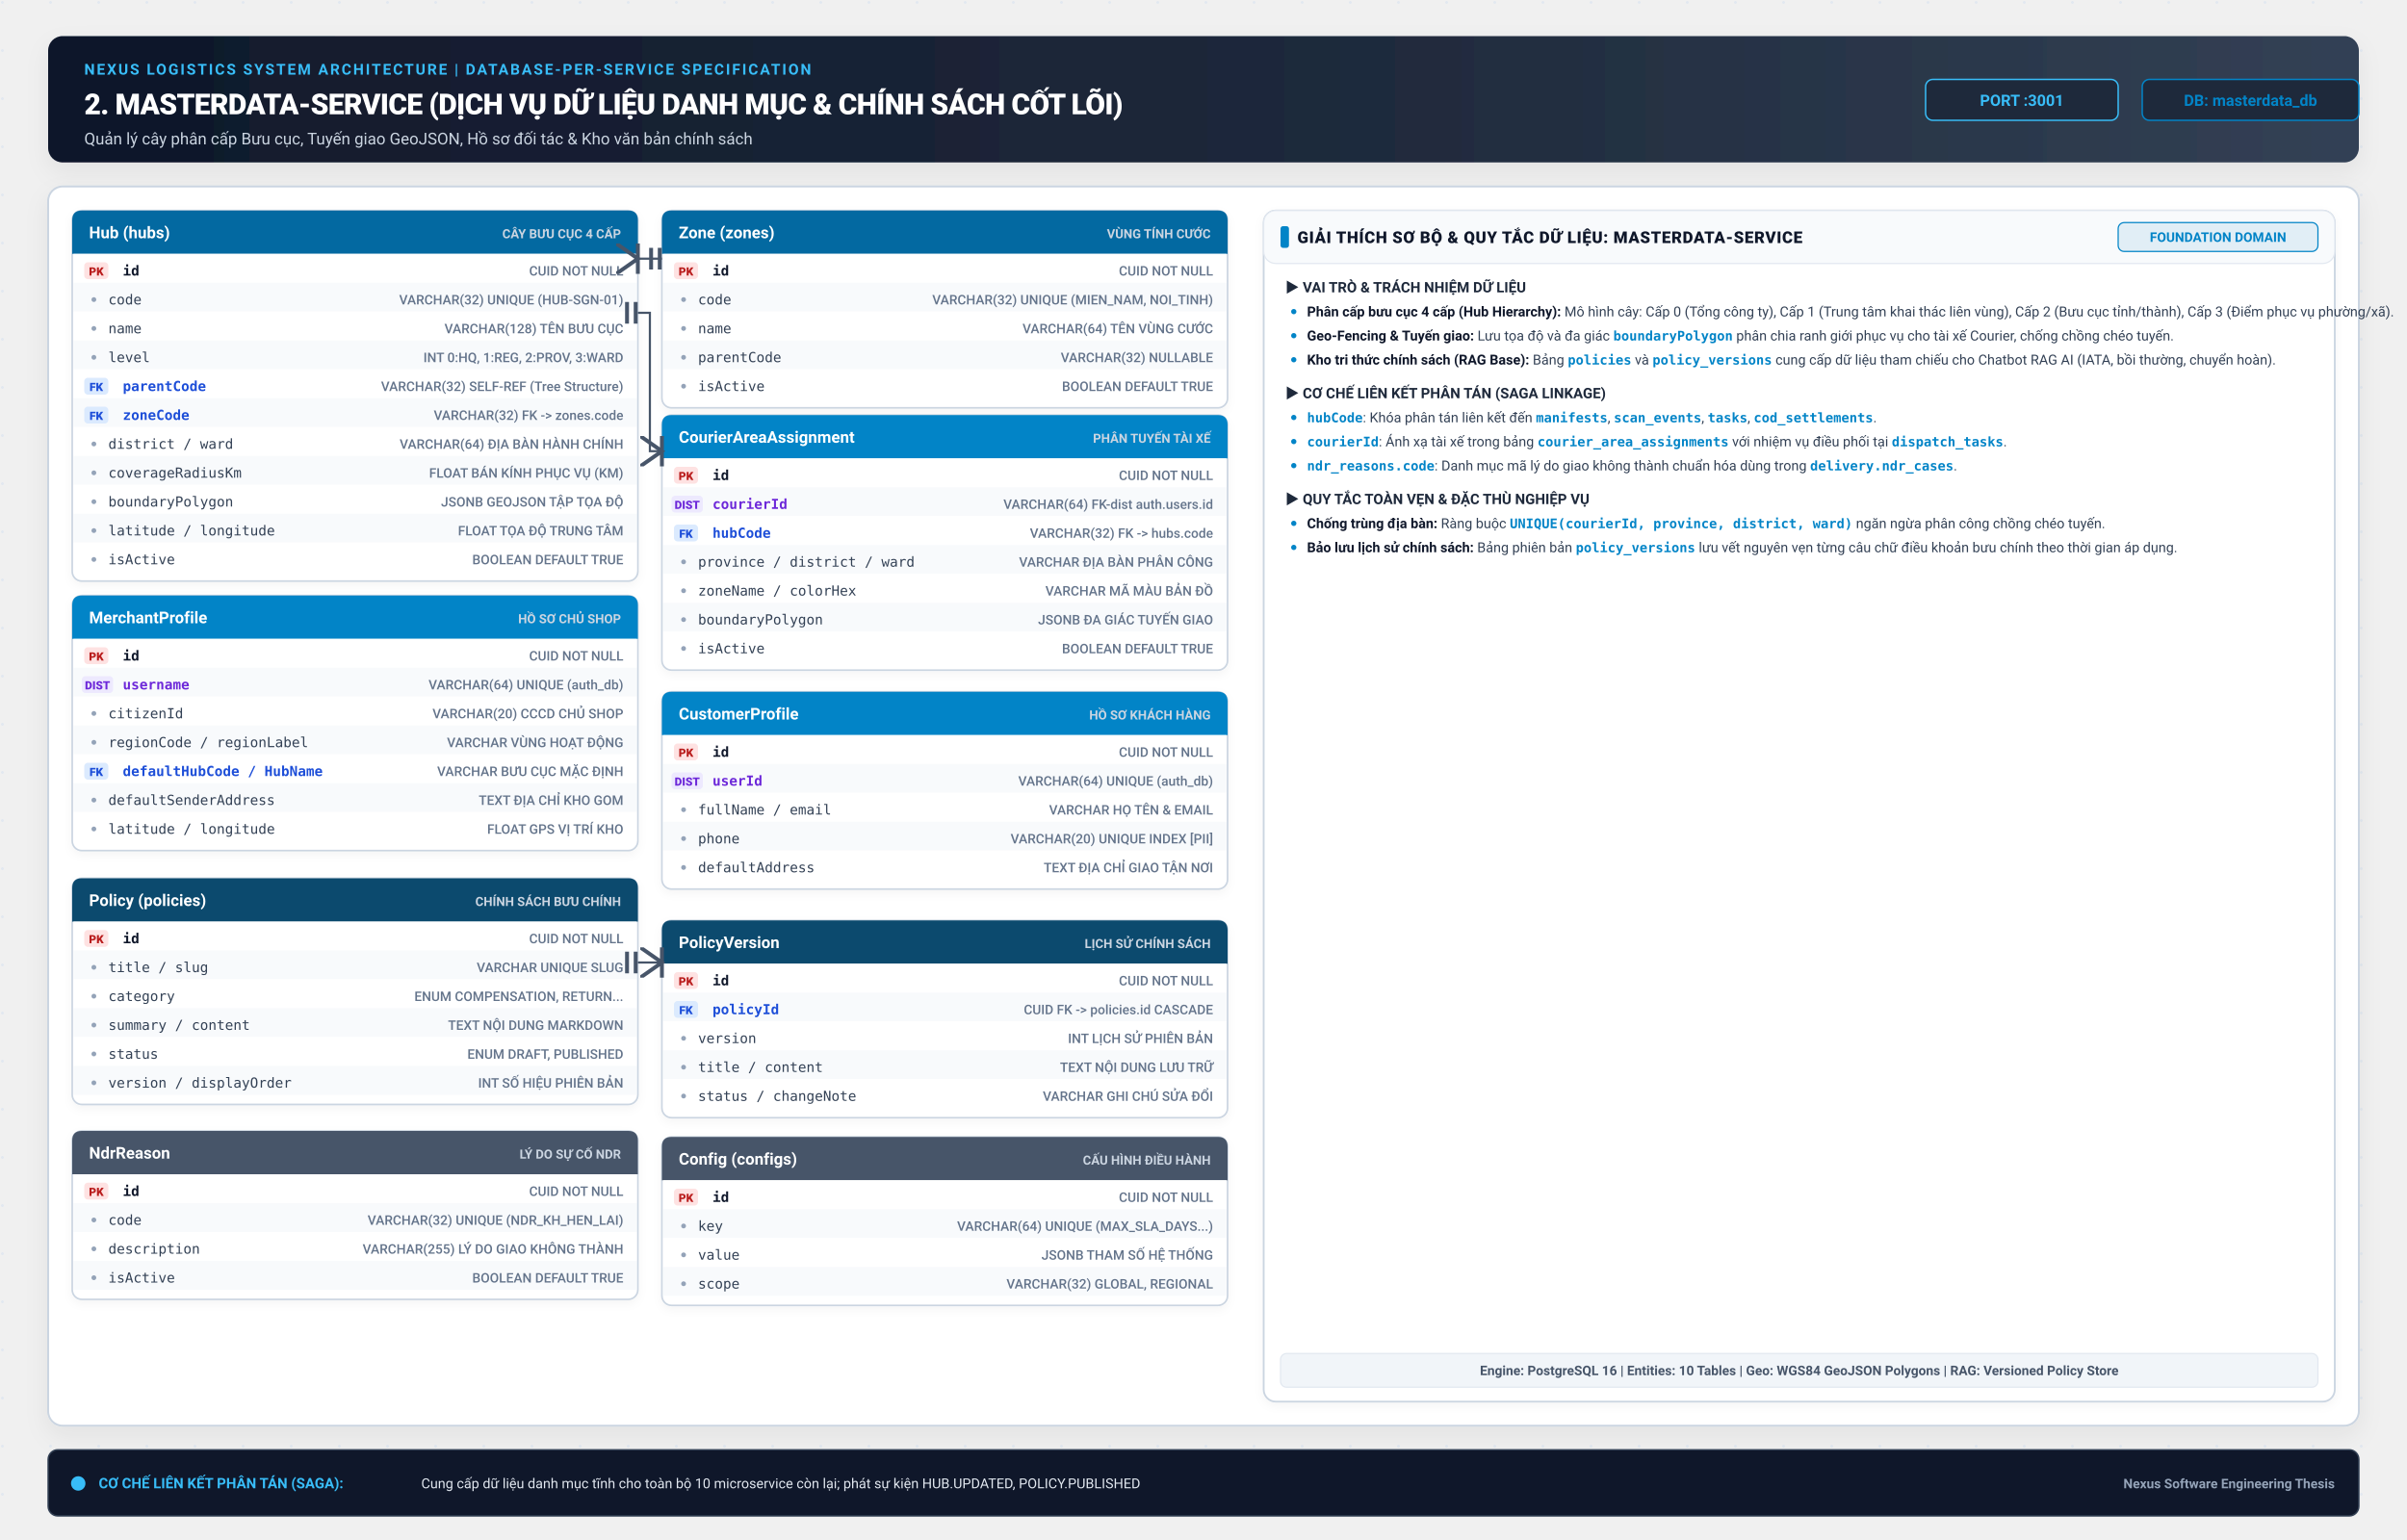
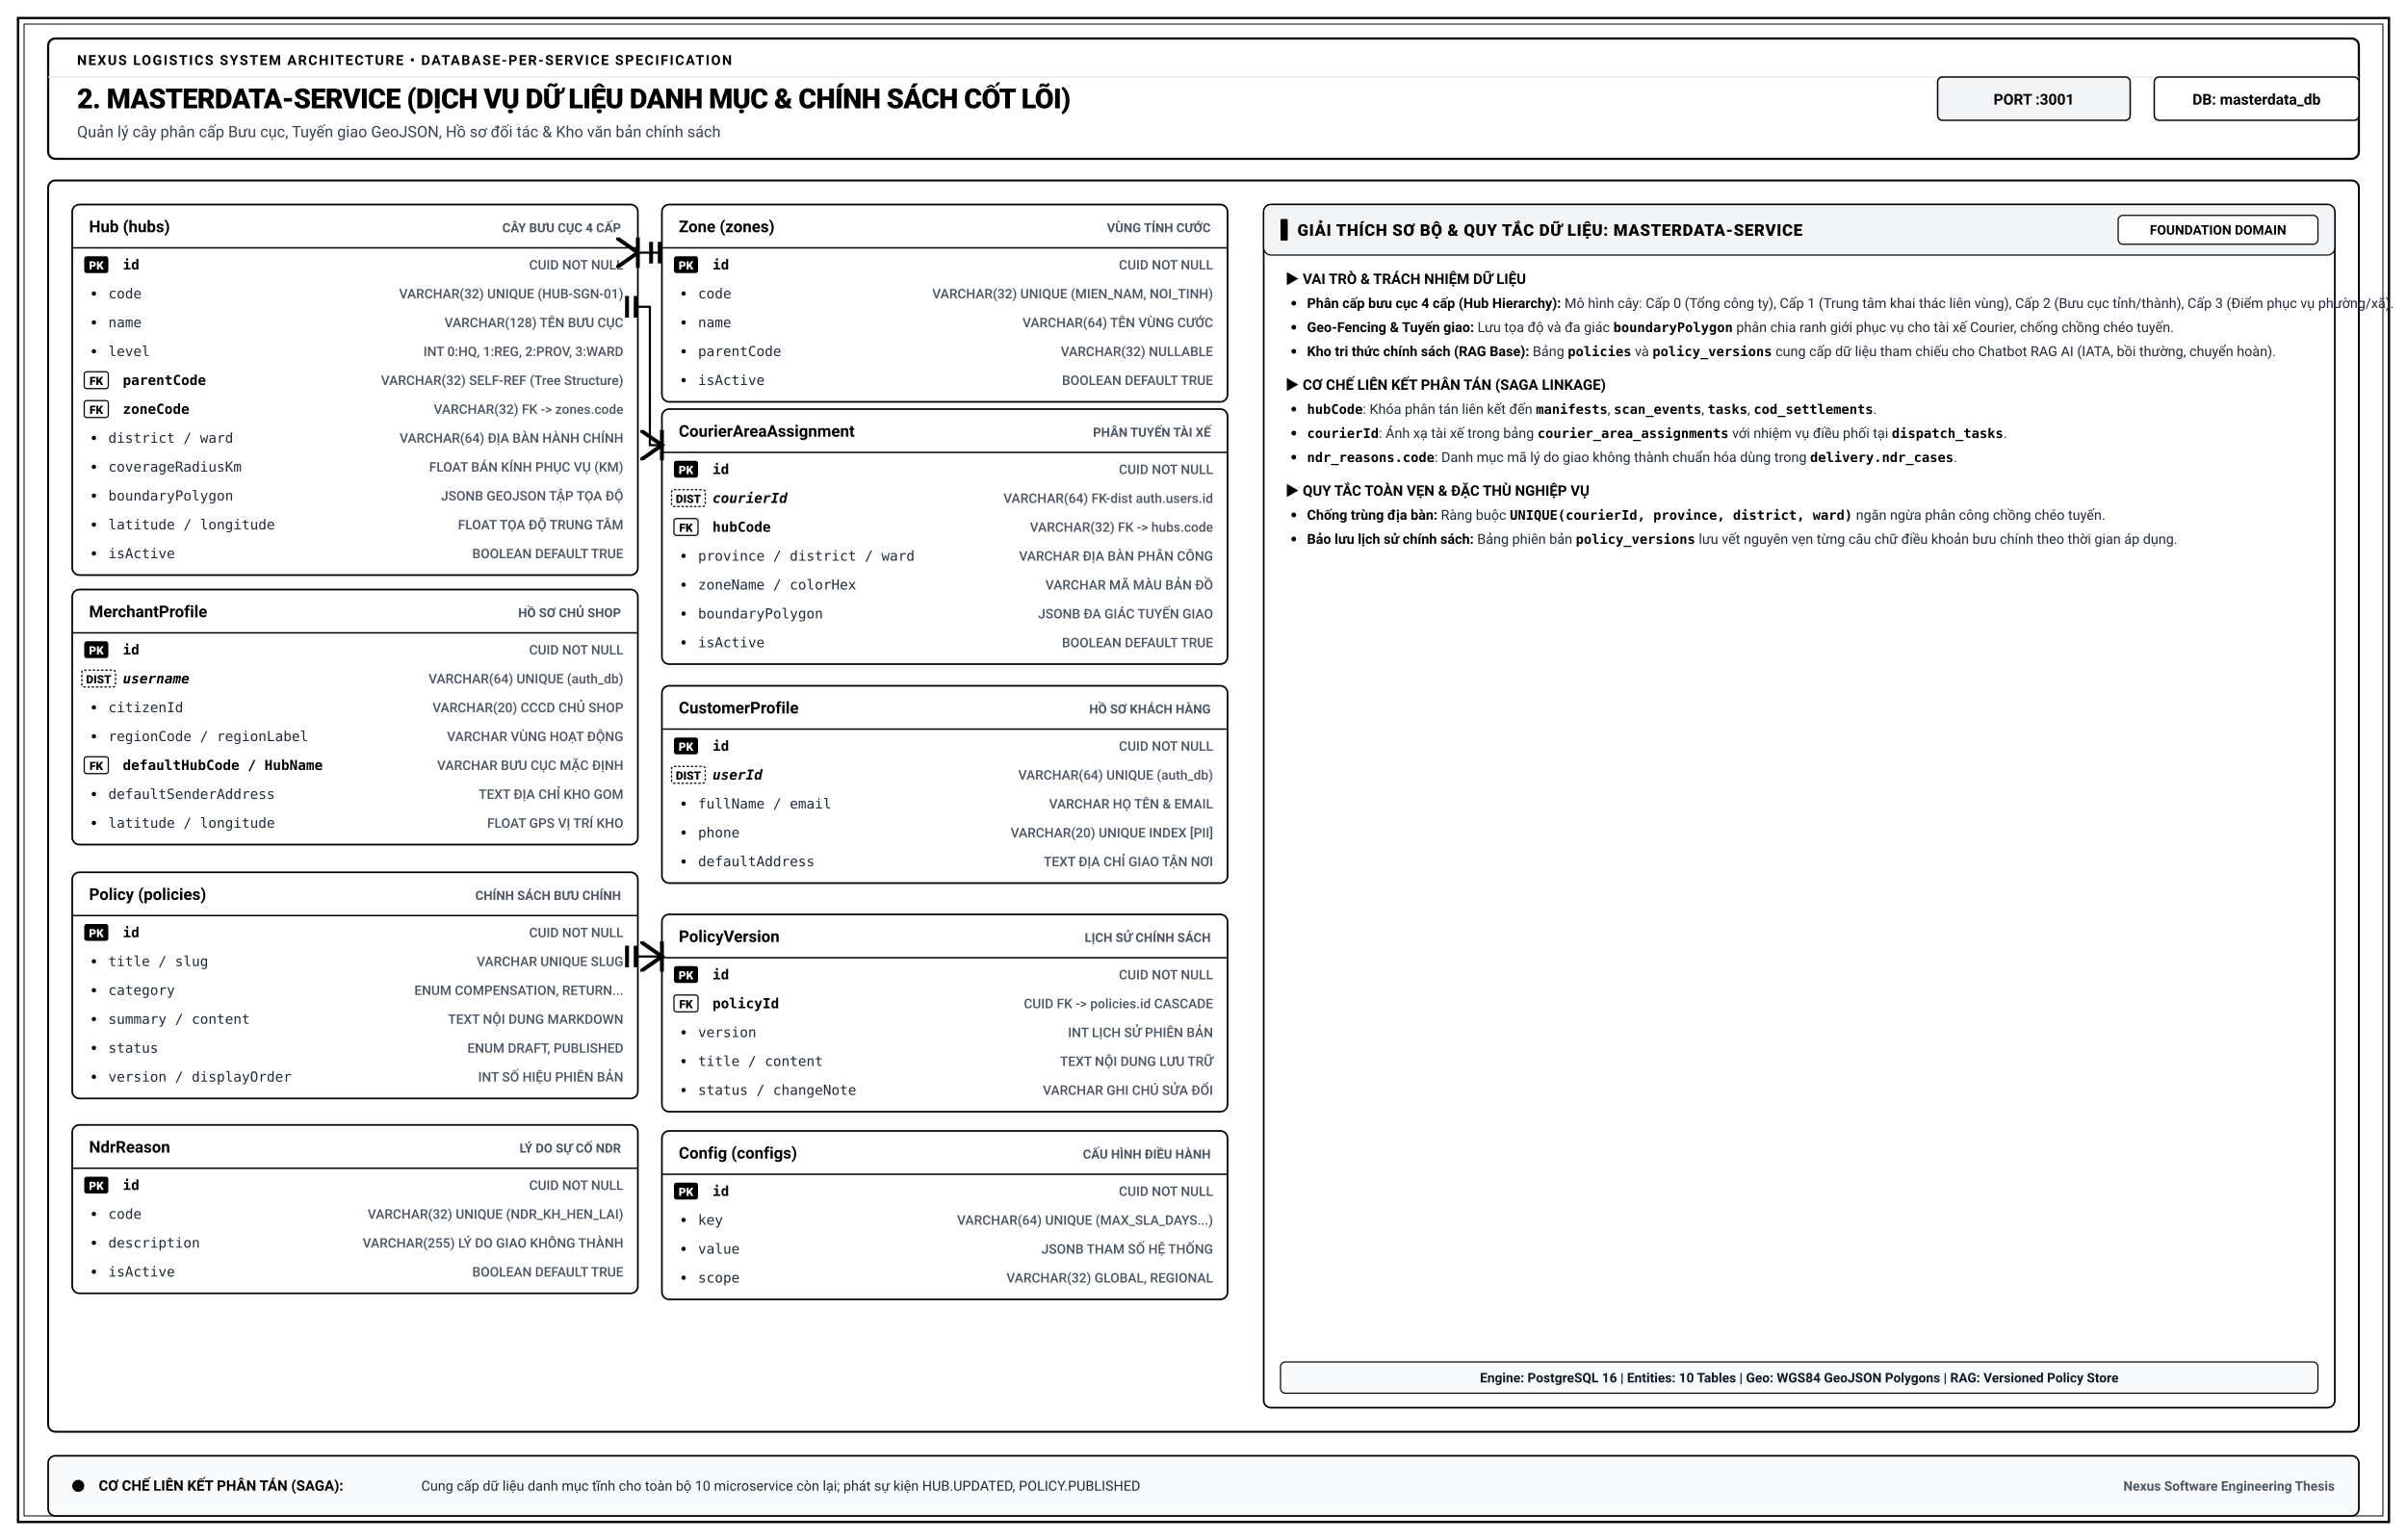
- <svg xmlns="http://www.w3.org/2000/svg" viewBox="0 0 2000 1280" width="100%" height="100%" style="background:#F8FAFC;">
+ <svg xmlns="http://www.w3.org/2000/svg" viewBox="0 0 2000 1280" width="100%" height="100%" style="background:#FFFFFF;">
  <defs>
-     <filter id="card-shadow" x="-2%" y="-1.5%" width="104%" height="104%" filterUnits="userSpaceOnUse">
-       <feDropShadow dx="0" dy="8" stdDeviation="10" flood-color="#0F172A" flood-opacity="0.06" />
-     </filter>
-     <filter id="table-shadow" x="-3%" y="-3%" width="106%" height="108%" filterUnits="userSpaceOnUse">
-       <feDropShadow dx="0" dy="3" stdDeviation="4" flood-color="#0F172A" flood-opacity="0.04" />
-     </filter>
    <marker id="crow-many" markerWidth="14" markerHeight="14" refX="10" refY="7" orient="auto">
-       <path d="M 0 0 L 10 7 L 0 14 M 10 0 L 10 14" stroke="#475569" stroke-width="1.8" fill="none" />
+       <path d="M 0 0 L 10 7 L 0 14 M 10 0 L 10 14" stroke="#000000" stroke-width="1.8" fill="none" />
    </marker>
    <marker id="crow-one" markerWidth="14" markerHeight="14" refX="10" refY="7" orient="auto">
-       <line x1="5" y1="2" x2="5" y2="12" stroke="#475569" stroke-width="1.8" />
-       <line x1="9" y1="2" x2="9" y2="12" stroke="#475569" stroke-width="1.8" />
+       <line x1="5" y1="2" x2="5" y2="12" stroke="#000000" stroke-width="1.8" />
+       <line x1="9" y1="2" x2="9" y2="12" stroke="#000000" stroke-width="1.8" />
    </marker>
    <marker id="arrow-dist" markerWidth="12" markerHeight="12" refX="9" refY="6" orient="auto">
-       <path d="M 0 1 L 9 6 L 0 11 z" fill="#0284C7" />
+       <path d="M 0 1 L 9 6 L 0 11 z" fill="#000000" />
    </marker>
-     <linearGradient id="header-grad" x1="0%" y1="0%" x2="100%" y2="0%">
-       <stop offset="0%" stop-color="#0F172A" />
-       <stop offset="55%" stop-color="#1E293B" />
-       <stop offset="100%" stop-color="#334155" />
-     </linearGradient>
-     <pattern id="grid-pattern" width="40" height="40" patternUnits="userSpaceOnUse">
-       <circle cx="2" cy="2" r="1.2" fill="#E2E8F0" />
-     </pattern>
  </defs>
-   <rect width="100%" height="100%" fill="url(#grid-pattern)" />
+   <rect width="100%" height="100%" fill="#FFFFFF" />
+   <rect x="15" y="15" width="1970" height="1250" fill="none" stroke="#000000" stroke-width="2" />
+   <rect x="20" y="20" width="1960" height="1240" fill="none" stroke="#000000" stroke-width="0.8" />
  <style>
    text { font-family: -apple-system, BlinkMacSystemFont, "Segoe UI", Roboto, "Helvetica Neue", Arial, sans-serif; }
-     .doc-badge { font-size: 12.5px; font-weight: 700; fill: #38BDF8; letter-spacing: 1.5px; text-transform: uppercase; }
-     .doc-title { font-size: 24px; font-weight: 800; fill: #FFFFFF; letter-spacing: -0.5px; }
-     .doc-subtitle { font-size: 13.5px; font-weight: 400; fill: #CBD5E1; }
-     .meta-tag { font-size: 11.5px; font-weight: 600; fill: #E2E8F0; }
+     .doc-badge { font-size: 11.5px; font-weight: 700; fill: #000000; letter-spacing: 1.2px; text-transform: uppercase; }
+     .doc-title { font-size: 23px; font-weight: 800; fill: #000000; letter-spacing: -0.5px; }
+     .doc-subtitle { font-size: 13px; font-weight: 400; fill: #374151; }
    
-     .svc-title { font-size: 18px; font-weight: 800; fill: #0F172A; }
-     .svc-sub { font-size: 12.5px; font-weight: 500; fill: #64748B; }
-     .svc-port { font-size: 12px; font-weight: 700; font-family: ui-monospace, Menlo, monospace; fill: #0284C7; }
+     .tbl-header { font-size: 13.5px; font-weight: 700; fill: #000000; }
+     .tbl-tag { font-size: 10.5px; font-weight: 600; fill: #4B5563; text-transform: uppercase; }
+     .tbl-field-pk { font-size: 11.5px; font-weight: 700; fill: #000000; font-family: ui-monospace, Menlo, monospace; }
+     .tbl-field-fk { font-size: 11.5px; font-weight: 600; fill: #000000; font-family: ui-monospace, Menlo, monospace; }
+     .tbl-field-dist { font-size: 11.5px; font-weight: 600; fill: #000000; font-style: italic; font-family: ui-monospace, Menlo, monospace; }
+     .tbl-field-normal { font-size: 11.5px; font-weight: 500; fill: #1F2937; font-family: ui-monospace, Menlo, monospace; }
+     .tbl-type { font-size: 11px; font-weight: 500; fill: #4B5563; }

-     .tbl-header { font-size: 13.5px; font-weight: 700; fill: #FFFFFF; }
-     .tbl-tag { font-size: 10.5px; font-weight: 600; fill: #CBD5E1; text-transform: uppercase; }
-     .tbl-field-pk { font-size: 11.5px; font-weight: 700; fill: #0F172A; font-family: ui-monospace, Menlo, monospace; }
-     .tbl-field-fk { font-size: 11.5px; font-weight: 600; fill: #1D4ED8; font-family: ui-monospace, Menlo, monospace; }
-     .tbl-field-dist { font-size: 11.5px; font-weight: 600; fill: #6D28D9; font-family: ui-monospace, Menlo, monospace; }
-     .tbl-field-normal { font-size: 11.5px; font-weight: 500; fill: #334155; font-family: ui-monospace, Menlo, monospace; }
-     .tbl-type { font-size: 11px; font-weight: 500; fill: #64748B; }
+     .badge-pk { font-size: 9.5px; font-weight: 800; fill: #FFFFFF; }
+     .badge-fk { font-size: 9.5px; font-weight: 800; fill: #000000; }
+     .badge-dist { font-size: 9.5px; font-weight: 800; fill: #000000; }

-     .badge-pk { font-size: 9.5px; font-weight: 800; fill: #B91C1C; }
-     .badge-fk { font-size: 9.5px; font-weight: 800; fill: #1D4ED8; }
-     .badge-dist { font-size: 9.5px; font-weight: 800; fill: #6D28D9; }
- 
-     .panel-header { font-size: 13.5px; font-weight: 800; fill: #0F172A; text-transform: uppercase; letter-spacing: 0.5px; }
-     .panel-sec-title { font-size: 12px; font-weight: 700; fill: #1E293B; }
-     .panel-body { font-size: 11.5px; font-weight: 400; fill: #334155; }
-     .panel-bold { font-weight: 700; fill: #0F172A; }
-     .panel-code { font-family: ui-monospace, Menlo, monospace; font-size: 11px; font-weight: 700; fill: #0284C7; }
+     .panel-header { font-size: 13.5px; font-weight: 800; fill: #000000; text-transform: uppercase; letter-spacing: 0.5px; }
+     .panel-sec-title { font-size: 12px; font-weight: 700; fill: #000000; }
+     .panel-body { font-size: 11.5px; font-weight: 400; fill: #1F2937; }
+     .panel-bold { font-weight: 700; fill: #000000; }
+     .panel-code { font-family: ui-monospace, Menlo, monospace; font-size: 11px; font-weight: 700; fill: #000000; }
  </style>
-   <g id="Header" transform="translate(40, 30)">
-     <rect width="1920" height="105" rx="12" fill="url(#header-grad)" filter="url(#card-shadow)" />
-     <text x="30" y="32" class="doc-badge">NEXUS LOGISTICS SYSTEM ARCHITECTURE | DATABASE-PER-SERVICE SPECIFICATION</text>
-     <text x="30" y="65" class="doc-title">2. MASTERDATA-SERVICE (DỊCH VỤ DỮ LIỆU DANH MỤC &amp; CHÍNH SÁCH CỐT LÕI)</text>
-     <text x="30" y="90" class="doc-subtitle">Quản lý cây phân cấp Bưu cục, Tuyến giao GeoJSON, Hồ sơ đối tác &amp; Kho văn bản chính sách</text>
-     <rect x="1560" y="36" width="160" height="34" rx="6" fill="#1E293B" stroke="#38BDF8" stroke-width="1.2" />
-     <text x="1640" y="58" font-size="13" font-weight="700" fill="#38BDF8" text-anchor="middle">PORT :3001</text>
-     <rect x="1740" y="36" width="180" height="34" rx="6" fill="#1E293B" stroke="#0284C7" stroke-width="1.2" />
-     <text x="1830" y="58" font-size="13" font-weight="700" fill="#0284C7" text-anchor="middle">DB: masterdata_db</text>
+   <g id="Header" transform="translate(40, 32)">
+     <rect width="1920" height="100" rx="6" fill="#FFFFFF" stroke="#000000" stroke-width="1.8" />
+     <line x1="0" y1="32" x2="1920" y2="32" stroke="#E5E7EB" stroke-width="1" />
+     <text x="24" y="22" class="doc-badge">NEXUS LOGISTICS SYSTEM ARCHITECTURE • DATABASE-PER-SERVICE SPECIFICATION</text>
+     <text x="24" y="58" class="doc-title">2. MASTERDATA-SERVICE (DỊCH VỤ DỮ LIỆU DANH MỤC &amp; CHÍNH SÁCH CỐT LÕI)</text>
+     <text x="24" y="82" class="doc-subtitle">Quản lý cây phân cấp Bưu cục, Tuyến giao GeoJSON, Hồ sơ đối tác &amp; Kho văn bản chính sách</text>
+     <rect x="1570" y="32" width="160" height="36" rx="4" fill="#F3F4F6" stroke="#000000" stroke-width="1.2" />
+     <text x="1650" y="55" font-size="12.5" font-weight="700" fill="#000000" text-anchor="middle">PORT :3001</text>
+     <rect x="1750" y="32" width="170" height="36" rx="4" fill="#FFFFFF" stroke="#000000" stroke-width="1.2" />
+     <text x="1835" y="55" font-size="12.5" font-weight="700" fill="#000000" text-anchor="middle">DB: masterdata_db</text>
  </g>
-   <g id="ServiceBody" transform="translate(40, 155)">
-     <rect width="1920" height="1030" rx="12" fill="#FFFFFF" stroke="#CBD5E1" stroke-width="1.6" filter="url(#card-shadow)" />
+   <g id="ServiceBody" transform="translate(40, 150)">
+     <rect width="1920" height="1040" rx="6" fill="#FFFFFF" stroke="#000000" stroke-width="1.6" />
    <g transform="translate(20, 20)">
-       <rect width="470" height="308" rx="8" fill="#FFFFFF" stroke="#CBD5E1" stroke-width="1.4" filter="url(#table-shadow)" />
-       <path d="M 0 8 Q 0 0 8 0 L 462 0 Q 470 0 470 8 L 470 36 L 0 36 Z" fill="#0369A1" />
+       <rect width="470" height="308" rx="6" fill="#FFFFFF" stroke="#000000" stroke-width="1.4" />
+       <line x1="0" y1="36" x2="470" y2="36" stroke="#000000" stroke-width="1.2" />
      <text x="14" y="23" class="tbl-header">Hub (hubs)</text>
      <text x="456" y="23" class="tbl-tag" text-anchor="end">CÂY BƯU CỤC 4 CẤP</text>
-       <rect x="1" y="36" width="468" height="24" fill="#FFFFFF" />
-       <rect x="10" y="43" width="20" height="14" rx="3" fill="#FEE2E2" />
-       <text x="20" y="54" class="badge-pk" text-anchor="middle">PK</text>
-       <text x="42" y="54" class="tbl-field-pk">id</text>
-       <text x="458" y="54" class="tbl-type" text-anchor="end">CUID NOT NULL</text>
-       <rect x="1" y="60" width="468" height="24" fill="#F8FAFC" />
-       <circle cx="18" cy="74" r="2" fill="#94A3B8" />
+       <rect x="10" y="43" width="20" height="14" rx="2" fill="#000000" />
+       <text x="20" y="54" class="badge-pk" text-anchor="middle">PK</text>
+       <text x="42" y="54" class="tbl-field-pk">id</text>
+       <text x="458" y="54" class="tbl-type" text-anchor="end">CUID NOT NULL</text>
+       <circle cx="18" cy="74" r="1.8" fill="#000000" />
      <text x="30" y="78" class="tbl-field-normal">code</text>
      <text x="458" y="78" class="tbl-type" text-anchor="end">VARCHAR(32) UNIQUE (HUB-SGN-01)</text>
-       <rect x="1" y="84" width="468" height="24" fill="#FFFFFF" />
-       <circle cx="18" cy="98" r="2" fill="#94A3B8" />
+       <circle cx="18" cy="98" r="1.8" fill="#000000" />
      <text x="30" y="102" class="tbl-field-normal">name</text>
      <text x="458" y="102" class="tbl-type" text-anchor="end">VARCHAR(128) TÊN BƯU CỤC</text>
-       <rect x="1" y="108" width="468" height="24" fill="#F8FAFC" />
-       <circle cx="18" cy="122" r="2" fill="#94A3B8" />
+       <circle cx="18" cy="122" r="1.8" fill="#000000" />
      <text x="30" y="126" class="tbl-field-normal">level</text>
      <text x="458" y="126" class="tbl-type" text-anchor="end">INT 0:HQ, 1:REG, 2:PROV, 3:WARD</text>
-       <rect x="1" y="132" width="468" height="24" fill="#FFFFFF" />
-       <rect x="10" y="139" width="20" height="14" rx="3" fill="#DBEAFE" />
+       <rect x="10" y="139" width="20" height="14" rx="2" fill="#FFFFFF" stroke="#000000" stroke-width="1" />
      <text x="20" y="150" class="badge-fk" text-anchor="middle">FK</text>
      <text x="42" y="150" class="tbl-field-fk">parentCode</text>
      <text x="458" y="150" class="tbl-type" text-anchor="end">VARCHAR(32) SELF-REF (Tree Structure)</text>
-       <rect x="1" y="156" width="468" height="24" fill="#F8FAFC" />
-       <rect x="10" y="163" width="20" height="14" rx="3" fill="#DBEAFE" />
+       <rect x="10" y="163" width="20" height="14" rx="2" fill="#FFFFFF" stroke="#000000" stroke-width="1" />
      <text x="20" y="174" class="badge-fk" text-anchor="middle">FK</text>
      <text x="42" y="174" class="tbl-field-fk">zoneCode</text>
      <text x="458" y="174" class="tbl-type" text-anchor="end">VARCHAR(32) FK -&gt; zones.code</text>
-       <rect x="1" y="180" width="468" height="24" fill="#FFFFFF" />
-       <circle cx="18" cy="194" r="2" fill="#94A3B8" />
+       <circle cx="18" cy="194" r="1.8" fill="#000000" />
      <text x="30" y="198" class="tbl-field-normal">district / ward</text>
      <text x="458" y="198" class="tbl-type" text-anchor="end">VARCHAR(64) ĐỊA BÀN HÀNH CHÍNH</text>
-       <rect x="1" y="204" width="468" height="24" fill="#F8FAFC" />
-       <circle cx="18" cy="218" r="2" fill="#94A3B8" />
+       <circle cx="18" cy="218" r="1.8" fill="#000000" />
      <text x="30" y="222" class="tbl-field-normal">coverageRadiusKm</text>
      <text x="458" y="222" class="tbl-type" text-anchor="end">FLOAT BÁN KÍNH PHỤC VỤ (KM)</text>
-       <rect x="1" y="228" width="468" height="24" fill="#FFFFFF" />
-       <circle cx="18" cy="242" r="2" fill="#94A3B8" />
+       <circle cx="18" cy="242" r="1.8" fill="#000000" />
      <text x="30" y="246" class="tbl-field-normal">boundaryPolygon</text>
      <text x="458" y="246" class="tbl-type" text-anchor="end">JSONB GEOJSON TẬP TỌA ĐỘ</text>
-       <rect x="1" y="252" width="468" height="24" fill="#F8FAFC" />
-       <circle cx="18" cy="266" r="2" fill="#94A3B8" />
+       <circle cx="18" cy="266" r="1.8" fill="#000000" />
      <text x="30" y="270" class="tbl-field-normal">latitude / longitude</text>
      <text x="458" y="270" class="tbl-type" text-anchor="end">FLOAT TỌA ĐỘ TRUNG TÂM</text>
-       <rect x="1" y="276" width="468" height="24" fill="#FFFFFF" />
-       <circle cx="18" cy="290" r="2" fill="#94A3B8" />
+       <circle cx="18" cy="290" r="1.8" fill="#000000" />
      <text x="30" y="294" class="tbl-field-normal">isActive</text>
      <text x="458" y="294" class="tbl-type" text-anchor="end">BOOLEAN DEFAULT TRUE</text>
    </g>
    <g transform="translate(510, 20)">
-       <rect width="470" height="164" rx="8" fill="#FFFFFF" stroke="#CBD5E1" stroke-width="1.4" filter="url(#table-shadow)" />
-       <path d="M 0 8 Q 0 0 8 0 L 462 0 Q 470 0 470 8 L 470 36 L 0 36 Z" fill="#0369A1" />
+       <rect width="470" height="164" rx="6" fill="#FFFFFF" stroke="#000000" stroke-width="1.4" />
+       <line x1="0" y1="36" x2="470" y2="36" stroke="#000000" stroke-width="1.2" />
      <text x="14" y="23" class="tbl-header">Zone (zones)</text>
      <text x="456" y="23" class="tbl-tag" text-anchor="end">VÙNG TÍNH CƯỚC</text>
-       <rect x="1" y="36" width="468" height="24" fill="#FFFFFF" />
-       <rect x="10" y="43" width="20" height="14" rx="3" fill="#FEE2E2" />
-       <text x="20" y="54" class="badge-pk" text-anchor="middle">PK</text>
-       <text x="42" y="54" class="tbl-field-pk">id</text>
-       <text x="458" y="54" class="tbl-type" text-anchor="end">CUID NOT NULL</text>
-       <rect x="1" y="60" width="468" height="24" fill="#F8FAFC" />
-       <circle cx="18" cy="74" r="2" fill="#94A3B8" />
+       <rect x="10" y="43" width="20" height="14" rx="2" fill="#000000" />
+       <text x="20" y="54" class="badge-pk" text-anchor="middle">PK</text>
+       <text x="42" y="54" class="tbl-field-pk">id</text>
+       <text x="458" y="54" class="tbl-type" text-anchor="end">CUID NOT NULL</text>
+       <circle cx="18" cy="74" r="1.8" fill="#000000" />
      <text x="30" y="78" class="tbl-field-normal">code</text>
      <text x="458" y="78" class="tbl-type" text-anchor="end">VARCHAR(32) UNIQUE (MIEN_NAM, NOI_TINH)</text>
-       <rect x="1" y="84" width="468" height="24" fill="#FFFFFF" />
-       <circle cx="18" cy="98" r="2" fill="#94A3B8" />
+       <circle cx="18" cy="98" r="1.8" fill="#000000" />
      <text x="30" y="102" class="tbl-field-normal">name</text>
      <text x="458" y="102" class="tbl-type" text-anchor="end">VARCHAR(64) TÊN VÙNG CƯỚC</text>
-       <rect x="1" y="108" width="468" height="24" fill="#F8FAFC" />
-       <circle cx="18" cy="122" r="2" fill="#94A3B8" />
+       <circle cx="18" cy="122" r="1.8" fill="#000000" />
      <text x="30" y="126" class="tbl-field-normal">parentCode</text>
      <text x="458" y="126" class="tbl-type" text-anchor="end">VARCHAR(32) NULLABLE</text>
-       <rect x="1" y="132" width="468" height="24" fill="#FFFFFF" />
-       <circle cx="18" cy="146" r="2" fill="#94A3B8" />
+       <circle cx="18" cy="146" r="1.8" fill="#000000" />
      <text x="30" y="150" class="tbl-field-normal">isActive</text>
      <text x="458" y="150" class="tbl-type" text-anchor="end">BOOLEAN DEFAULT TRUE</text>
    </g>
    <g transform="translate(510, 190)">
-       <rect width="470" height="212" rx="8" fill="#FFFFFF" stroke="#CBD5E1" stroke-width="1.4" filter="url(#table-shadow)" />
-       <path d="M 0 8 Q 0 0 8 0 L 462 0 Q 470 0 470 8 L 470 36 L 0 36 Z" fill="#0284C7" />
+       <rect width="470" height="212" rx="6" fill="#FFFFFF" stroke="#000000" stroke-width="1.4" />
+       <line x1="0" y1="36" x2="470" y2="36" stroke="#000000" stroke-width="1.2" />
      <text x="14" y="23" class="tbl-header">CourierAreaAssignment</text>
      <text x="456" y="23" class="tbl-tag" text-anchor="end">PHÂN TUYẾN TÀI XẾ</text>
-       <rect x="1" y="36" width="468" height="24" fill="#FFFFFF" />
-       <rect x="10" y="43" width="20" height="14" rx="3" fill="#FEE2E2" />
-       <text x="20" y="54" class="badge-pk" text-anchor="middle">PK</text>
-       <text x="42" y="54" class="tbl-field-pk">id</text>
-       <text x="458" y="54" class="tbl-type" text-anchor="end">CUID NOT NULL</text>
-       <rect x="1" y="60" width="468" height="24" fill="#F8FAFC" />
-       <rect x="8" y="67" width="26" height="14" rx="3" fill="#EDE9FE" />
-       <text x="21" y="78" class="badge-dist" text-anchor="middle">DIST</text>
+       <rect x="10" y="43" width="20" height="14" rx="2" fill="#000000" />
+       <text x="20" y="54" class="badge-pk" text-anchor="middle">PK</text>
+       <text x="42" y="54" class="tbl-field-pk">id</text>
+       <text x="458" y="54" class="tbl-type" text-anchor="end">CUID NOT NULL</text>
+       <rect x="8" y="67" width="28" height="14" rx="2" fill="#FFFFFF" stroke="#000000" stroke-width="1" stroke-dasharray="2 1.5" />
+       <text x="22" y="78" class="badge-dist" text-anchor="middle">DIST</text>
      <text x="42" y="78" class="tbl-field-dist">courierId</text>
      <text x="458" y="78" class="tbl-type" text-anchor="end">VARCHAR(64) FK-dist auth.users.id</text>
-       <rect x="1" y="84" width="468" height="24" fill="#FFFFFF" />
-       <rect x="10" y="91" width="20" height="14" rx="3" fill="#DBEAFE" />
+       <rect x="10" y="91" width="20" height="14" rx="2" fill="#FFFFFF" stroke="#000000" stroke-width="1" />
      <text x="20" y="102" class="badge-fk" text-anchor="middle">FK</text>
      <text x="42" y="102" class="tbl-field-fk">hubCode</text>
      <text x="458" y="102" class="tbl-type" text-anchor="end">VARCHAR(32) FK -&gt; hubs.code</text>
-       <rect x="1" y="108" width="468" height="24" fill="#F8FAFC" />
-       <circle cx="18" cy="122" r="2" fill="#94A3B8" />
+       <circle cx="18" cy="122" r="1.8" fill="#000000" />
      <text x="30" y="126" class="tbl-field-normal">province / district / ward</text>
      <text x="458" y="126" class="tbl-type" text-anchor="end">VARCHAR ĐỊA BÀN PHÂN CÔNG</text>
-       <rect x="1" y="132" width="468" height="24" fill="#FFFFFF" />
-       <circle cx="18" cy="146" r="2" fill="#94A3B8" />
+       <circle cx="18" cy="146" r="1.8" fill="#000000" />
      <text x="30" y="150" class="tbl-field-normal">zoneName / colorHex</text>
      <text x="458" y="150" class="tbl-type" text-anchor="end">VARCHAR MÃ MÀU BẢN ĐỒ</text>
-       <rect x="1" y="156" width="468" height="24" fill="#F8FAFC" />
-       <circle cx="18" cy="170" r="2" fill="#94A3B8" />
+       <circle cx="18" cy="170" r="1.8" fill="#000000" />
      <text x="30" y="174" class="tbl-field-normal">boundaryPolygon</text>
      <text x="458" y="174" class="tbl-type" text-anchor="end">JSONB ĐA GIÁC TUYẾN GIAO</text>
-       <rect x="1" y="180" width="468" height="24" fill="#FFFFFF" />
-       <circle cx="18" cy="194" r="2" fill="#94A3B8" />
+       <circle cx="18" cy="194" r="1.8" fill="#000000" />
      <text x="30" y="198" class="tbl-field-normal">isActive</text>
      <text x="458" y="198" class="tbl-type" text-anchor="end">BOOLEAN DEFAULT TRUE</text>
    </g>
    <g transform="translate(20, 340)">
-       <rect width="470" height="212" rx="8" fill="#FFFFFF" stroke="#CBD5E1" stroke-width="1.4" filter="url(#table-shadow)" />
-       <path d="M 0 8 Q 0 0 8 0 L 462 0 Q 470 0 470 8 L 470 36 L 0 36 Z" fill="#0284C7" />
+       <rect width="470" height="212" rx="6" fill="#FFFFFF" stroke="#000000" stroke-width="1.4" />
+       <line x1="0" y1="36" x2="470" y2="36" stroke="#000000" stroke-width="1.2" />
      <text x="14" y="23" class="tbl-header">MerchantProfile</text>
      <text x="456" y="23" class="tbl-tag" text-anchor="end">HỒ SƠ CHỦ SHOP</text>
-       <rect x="1" y="36" width="468" height="24" fill="#FFFFFF" />
-       <rect x="10" y="43" width="20" height="14" rx="3" fill="#FEE2E2" />
-       <text x="20" y="54" class="badge-pk" text-anchor="middle">PK</text>
-       <text x="42" y="54" class="tbl-field-pk">id</text>
-       <text x="458" y="54" class="tbl-type" text-anchor="end">CUID NOT NULL</text>
-       <rect x="1" y="60" width="468" height="24" fill="#F8FAFC" />
-       <rect x="8" y="67" width="26" height="14" rx="3" fill="#EDE9FE" />
-       <text x="21" y="78" class="badge-dist" text-anchor="middle">DIST</text>
+       <rect x="10" y="43" width="20" height="14" rx="2" fill="#000000" />
+       <text x="20" y="54" class="badge-pk" text-anchor="middle">PK</text>
+       <text x="42" y="54" class="tbl-field-pk">id</text>
+       <text x="458" y="54" class="tbl-type" text-anchor="end">CUID NOT NULL</text>
+       <rect x="8" y="67" width="28" height="14" rx="2" fill="#FFFFFF" stroke="#000000" stroke-width="1" stroke-dasharray="2 1.5" />
+       <text x="22" y="78" class="badge-dist" text-anchor="middle">DIST</text>
      <text x="42" y="78" class="tbl-field-dist">username</text>
      <text x="458" y="78" class="tbl-type" text-anchor="end">VARCHAR(64) UNIQUE (auth_db)</text>
-       <rect x="1" y="84" width="468" height="24" fill="#FFFFFF" />
-       <circle cx="18" cy="98" r="2" fill="#94A3B8" />
+       <circle cx="18" cy="98" r="1.8" fill="#000000" />
      <text x="30" y="102" class="tbl-field-normal">citizenId</text>
      <text x="458" y="102" class="tbl-type" text-anchor="end">VARCHAR(20) CCCD CHỦ SHOP</text>
-       <rect x="1" y="108" width="468" height="24" fill="#F8FAFC" />
-       <circle cx="18" cy="122" r="2" fill="#94A3B8" />
+       <circle cx="18" cy="122" r="1.8" fill="#000000" />
      <text x="30" y="126" class="tbl-field-normal">regionCode / regionLabel</text>
      <text x="458" y="126" class="tbl-type" text-anchor="end">VARCHAR VÙNG HOẠT ĐỘNG</text>
-       <rect x="1" y="132" width="468" height="24" fill="#FFFFFF" />
-       <rect x="10" y="139" width="20" height="14" rx="3" fill="#DBEAFE" />
+       <rect x="10" y="139" width="20" height="14" rx="2" fill="#FFFFFF" stroke="#000000" stroke-width="1" />
      <text x="20" y="150" class="badge-fk" text-anchor="middle">FK</text>
      <text x="42" y="150" class="tbl-field-fk">defaultHubCode / HubName</text>
      <text x="458" y="150" class="tbl-type" text-anchor="end">VARCHAR BƯU CỤC MẶC ĐỊNH</text>
-       <rect x="1" y="156" width="468" height="24" fill="#F8FAFC" />
-       <circle cx="18" cy="170" r="2" fill="#94A3B8" />
+       <circle cx="18" cy="170" r="1.8" fill="#000000" />
      <text x="30" y="174" class="tbl-field-normal">defaultSenderAddress</text>
      <text x="458" y="174" class="tbl-type" text-anchor="end">TEXT ĐỊA CHỈ KHO GOM</text>
-       <rect x="1" y="180" width="468" height="24" fill="#FFFFFF" />
-       <circle cx="18" cy="194" r="2" fill="#94A3B8" />
+       <circle cx="18" cy="194" r="1.8" fill="#000000" />
      <text x="30" y="198" class="tbl-field-normal">latitude / longitude</text>
      <text x="458" y="198" class="tbl-type" text-anchor="end">FLOAT GPS VỊ TRÍ KHO</text>
    </g>
    <g transform="translate(510, 420)">
-       <rect width="470" height="164" rx="8" fill="#FFFFFF" stroke="#CBD5E1" stroke-width="1.4" filter="url(#table-shadow)" />
-       <path d="M 0 8 Q 0 0 8 0 L 462 0 Q 470 0 470 8 L 470 36 L 0 36 Z" fill="#0284C7" />
+       <rect width="470" height="164" rx="6" fill="#FFFFFF" stroke="#000000" stroke-width="1.4" />
+       <line x1="0" y1="36" x2="470" y2="36" stroke="#000000" stroke-width="1.2" />
      <text x="14" y="23" class="tbl-header">CustomerProfile</text>
      <text x="456" y="23" class="tbl-tag" text-anchor="end">HỒ SƠ KHÁCH HÀNG</text>
-       <rect x="1" y="36" width="468" height="24" fill="#FFFFFF" />
-       <rect x="10" y="43" width="20" height="14" rx="3" fill="#FEE2E2" />
-       <text x="20" y="54" class="badge-pk" text-anchor="middle">PK</text>
-       <text x="42" y="54" class="tbl-field-pk">id</text>
-       <text x="458" y="54" class="tbl-type" text-anchor="end">CUID NOT NULL</text>
-       <rect x="1" y="60" width="468" height="24" fill="#F8FAFC" />
-       <rect x="8" y="67" width="26" height="14" rx="3" fill="#EDE9FE" />
-       <text x="21" y="78" class="badge-dist" text-anchor="middle">DIST</text>
+       <rect x="10" y="43" width="20" height="14" rx="2" fill="#000000" />
+       <text x="20" y="54" class="badge-pk" text-anchor="middle">PK</text>
+       <text x="42" y="54" class="tbl-field-pk">id</text>
+       <text x="458" y="54" class="tbl-type" text-anchor="end">CUID NOT NULL</text>
+       <rect x="8" y="67" width="28" height="14" rx="2" fill="#FFFFFF" stroke="#000000" stroke-width="1" stroke-dasharray="2 1.5" />
+       <text x="22" y="78" class="badge-dist" text-anchor="middle">DIST</text>
      <text x="42" y="78" class="tbl-field-dist">userId</text>
      <text x="458" y="78" class="tbl-type" text-anchor="end">VARCHAR(64) UNIQUE (auth_db)</text>
-       <rect x="1" y="84" width="468" height="24" fill="#FFFFFF" />
-       <circle cx="18" cy="98" r="2" fill="#94A3B8" />
+       <circle cx="18" cy="98" r="1.8" fill="#000000" />
      <text x="30" y="102" class="tbl-field-normal">fullName / email</text>
      <text x="458" y="102" class="tbl-type" text-anchor="end">VARCHAR HỌ TÊN &amp; EMAIL</text>
-       <rect x="1" y="108" width="468" height="24" fill="#F8FAFC" />
-       <circle cx="18" cy="122" r="2" fill="#94A3B8" />
+       <circle cx="18" cy="122" r="1.8" fill="#000000" />
      <text x="30" y="126" class="tbl-field-normal">phone</text>
      <text x="458" y="126" class="tbl-type" text-anchor="end">VARCHAR(20) UNIQUE INDEX [PII]</text>
-       <rect x="1" y="132" width="468" height="24" fill="#FFFFFF" />
-       <circle cx="18" cy="146" r="2" fill="#94A3B8" />
+       <circle cx="18" cy="146" r="1.8" fill="#000000" />
      <text x="30" y="150" class="tbl-field-normal">defaultAddress</text>
      <text x="458" y="150" class="tbl-type" text-anchor="end">TEXT ĐỊA CHỈ GIAO TẬN NƠI</text>
    </g>
    <g transform="translate(20, 575)">
-       <rect width="470" height="188" rx="8" fill="#FFFFFF" stroke="#CBD5E1" stroke-width="1.4" filter="url(#table-shadow)" />
-       <path d="M 0 8 Q 0 0 8 0 L 462 0 Q 470 0 470 8 L 470 36 L 0 36 Z" fill="#0C4A6E" />
+       <rect width="470" height="188" rx="6" fill="#FFFFFF" stroke="#000000" stroke-width="1.4" />
+       <line x1="0" y1="36" x2="470" y2="36" stroke="#000000" stroke-width="1.2" />
      <text x="14" y="23" class="tbl-header">Policy (policies)</text>
      <text x="456" y="23" class="tbl-tag" text-anchor="end">CHÍNH SÁCH BƯU CHÍNH</text>
-       <rect x="1" y="36" width="468" height="24" fill="#FFFFFF" />
-       <rect x="10" y="43" width="20" height="14" rx="3" fill="#FEE2E2" />
-       <text x="20" y="54" class="badge-pk" text-anchor="middle">PK</text>
-       <text x="42" y="54" class="tbl-field-pk">id</text>
-       <text x="458" y="54" class="tbl-type" text-anchor="end">CUID NOT NULL</text>
-       <rect x="1" y="60" width="468" height="24" fill="#F8FAFC" />
-       <circle cx="18" cy="74" r="2" fill="#94A3B8" />
+       <rect x="10" y="43" width="20" height="14" rx="2" fill="#000000" />
+       <text x="20" y="54" class="badge-pk" text-anchor="middle">PK</text>
+       <text x="42" y="54" class="tbl-field-pk">id</text>
+       <text x="458" y="54" class="tbl-type" text-anchor="end">CUID NOT NULL</text>
+       <circle cx="18" cy="74" r="1.8" fill="#000000" />
      <text x="30" y="78" class="tbl-field-normal">title / slug</text>
      <text x="458" y="78" class="tbl-type" text-anchor="end">VARCHAR UNIQUE SLUG</text>
-       <rect x="1" y="84" width="468" height="24" fill="#FFFFFF" />
-       <circle cx="18" cy="98" r="2" fill="#94A3B8" />
+       <circle cx="18" cy="98" r="1.8" fill="#000000" />
      <text x="30" y="102" class="tbl-field-normal">category</text>
      <text x="458" y="102" class="tbl-type" text-anchor="end">ENUM COMPENSATION, RETURN...</text>
-       <rect x="1" y="108" width="468" height="24" fill="#F8FAFC" />
-       <circle cx="18" cy="122" r="2" fill="#94A3B8" />
+       <circle cx="18" cy="122" r="1.8" fill="#000000" />
      <text x="30" y="126" class="tbl-field-normal">summary / content</text>
      <text x="458" y="126" class="tbl-type" text-anchor="end">TEXT NỘI DUNG MARKDOWN</text>
-       <rect x="1" y="132" width="468" height="24" fill="#FFFFFF" />
-       <circle cx="18" cy="146" r="2" fill="#94A3B8" />
+       <circle cx="18" cy="146" r="1.8" fill="#000000" />
      <text x="30" y="150" class="tbl-field-normal">status</text>
      <text x="458" y="150" class="tbl-type" text-anchor="end">ENUM DRAFT, PUBLISHED</text>
-       <rect x="1" y="156" width="468" height="24" fill="#F8FAFC" />
-       <circle cx="18" cy="170" r="2" fill="#94A3B8" />
+       <circle cx="18" cy="170" r="1.8" fill="#000000" />
      <text x="30" y="174" class="tbl-field-normal">version / displayOrder</text>
      <text x="458" y="174" class="tbl-type" text-anchor="end">INT SỐ HIỆU PHIÊN BẢN</text>
    </g>
    <g transform="translate(510, 610)">
-       <rect width="470" height="164" rx="8" fill="#FFFFFF" stroke="#CBD5E1" stroke-width="1.4" filter="url(#table-shadow)" />
-       <path d="M 0 8 Q 0 0 8 0 L 462 0 Q 470 0 470 8 L 470 36 L 0 36 Z" fill="#0C4A6E" />
+       <rect width="470" height="164" rx="6" fill="#FFFFFF" stroke="#000000" stroke-width="1.4" />
+       <line x1="0" y1="36" x2="470" y2="36" stroke="#000000" stroke-width="1.2" />
      <text x="14" y="23" class="tbl-header">PolicyVersion</text>
      <text x="456" y="23" class="tbl-tag" text-anchor="end">LỊCH SỬ CHÍNH SÁCH</text>
-       <rect x="1" y="36" width="468" height="24" fill="#FFFFFF" />
-       <rect x="10" y="43" width="20" height="14" rx="3" fill="#FEE2E2" />
-       <text x="20" y="54" class="badge-pk" text-anchor="middle">PK</text>
-       <text x="42" y="54" class="tbl-field-pk">id</text>
-       <text x="458" y="54" class="tbl-type" text-anchor="end">CUID NOT NULL</text>
-       <rect x="1" y="60" width="468" height="24" fill="#F8FAFC" />
-       <rect x="10" y="67" width="20" height="14" rx="3" fill="#DBEAFE" />
+       <rect x="10" y="43" width="20" height="14" rx="2" fill="#000000" />
+       <text x="20" y="54" class="badge-pk" text-anchor="middle">PK</text>
+       <text x="42" y="54" class="tbl-field-pk">id</text>
+       <text x="458" y="54" class="tbl-type" text-anchor="end">CUID NOT NULL</text>
+       <rect x="10" y="67" width="20" height="14" rx="2" fill="#FFFFFF" stroke="#000000" stroke-width="1" />
      <text x="20" y="78" class="badge-fk" text-anchor="middle">FK</text>
      <text x="42" y="78" class="tbl-field-fk">policyId</text>
      <text x="458" y="78" class="tbl-type" text-anchor="end">CUID FK -&gt; policies.id CASCADE</text>
-       <rect x="1" y="84" width="468" height="24" fill="#FFFFFF" />
-       <circle cx="18" cy="98" r="2" fill="#94A3B8" />
+       <circle cx="18" cy="98" r="1.8" fill="#000000" />
      <text x="30" y="102" class="tbl-field-normal">version</text>
      <text x="458" y="102" class="tbl-type" text-anchor="end">INT LỊCH SỬ PHIÊN BẢN</text>
-       <rect x="1" y="108" width="468" height="24" fill="#F8FAFC" />
-       <circle cx="18" cy="122" r="2" fill="#94A3B8" />
+       <circle cx="18" cy="122" r="1.8" fill="#000000" />
      <text x="30" y="126" class="tbl-field-normal">title / content</text>
      <text x="458" y="126" class="tbl-type" text-anchor="end">TEXT NỘI DUNG LƯU TRỮ</text>
-       <rect x="1" y="132" width="468" height="24" fill="#FFFFFF" />
-       <circle cx="18" cy="146" r="2" fill="#94A3B8" />
+       <circle cx="18" cy="146" r="1.8" fill="#000000" />
      <text x="30" y="150" class="tbl-field-normal">status / changeNote</text>
      <text x="458" y="150" class="tbl-type" text-anchor="end">VARCHAR GHI CHÚ SỬA ĐỔI</text>
    </g>
    <g transform="translate(20, 785)">
-       <rect width="470" height="140" rx="8" fill="#FFFFFF" stroke="#CBD5E1" stroke-width="1.4" filter="url(#table-shadow)" />
-       <path d="M 0 8 Q 0 0 8 0 L 462 0 Q 470 0 470 8 L 470 36 L 0 36 Z" fill="#475569" />
+       <rect width="470" height="140" rx="6" fill="#FFFFFF" stroke="#000000" stroke-width="1.4" />
+       <line x1="0" y1="36" x2="470" y2="36" stroke="#000000" stroke-width="1.2" />
      <text x="14" y="23" class="tbl-header">NdrReason</text>
      <text x="456" y="23" class="tbl-tag" text-anchor="end">LÝ DO SỰ CỐ NDR</text>
-       <rect x="1" y="36" width="468" height="24" fill="#FFFFFF" />
-       <rect x="10" y="43" width="20" height="14" rx="3" fill="#FEE2E2" />
-       <text x="20" y="54" class="badge-pk" text-anchor="middle">PK</text>
-       <text x="42" y="54" class="tbl-field-pk">id</text>
-       <text x="458" y="54" class="tbl-type" text-anchor="end">CUID NOT NULL</text>
-       <rect x="1" y="60" width="468" height="24" fill="#F8FAFC" />
-       <circle cx="18" cy="74" r="2" fill="#94A3B8" />
+       <rect x="10" y="43" width="20" height="14" rx="2" fill="#000000" />
+       <text x="20" y="54" class="badge-pk" text-anchor="middle">PK</text>
+       <text x="42" y="54" class="tbl-field-pk">id</text>
+       <text x="458" y="54" class="tbl-type" text-anchor="end">CUID NOT NULL</text>
+       <circle cx="18" cy="74" r="1.8" fill="#000000" />
      <text x="30" y="78" class="tbl-field-normal">code</text>
      <text x="458" y="78" class="tbl-type" text-anchor="end">VARCHAR(32) UNIQUE (NDR_KH_HEN_LAI)</text>
-       <rect x="1" y="84" width="468" height="24" fill="#FFFFFF" />
-       <circle cx="18" cy="98" r="2" fill="#94A3B8" />
+       <circle cx="18" cy="98" r="1.8" fill="#000000" />
      <text x="30" y="102" class="tbl-field-normal">description</text>
      <text x="458" y="102" class="tbl-type" text-anchor="end">VARCHAR(255) LÝ DO GIAO KHÔNG THÀNH</text>
-       <rect x="1" y="108" width="468" height="24" fill="#F8FAFC" />
-       <circle cx="18" cy="122" r="2" fill="#94A3B8" />
+       <circle cx="18" cy="122" r="1.8" fill="#000000" />
      <text x="30" y="126" class="tbl-field-normal">isActive</text>
      <text x="458" y="126" class="tbl-type" text-anchor="end">BOOLEAN DEFAULT TRUE</text>
    </g>
    <g transform="translate(510, 790)">
-       <rect width="470" height="140" rx="8" fill="#FFFFFF" stroke="#CBD5E1" stroke-width="1.4" filter="url(#table-shadow)" />
-       <path d="M 0 8 Q 0 0 8 0 L 462 0 Q 470 0 470 8 L 470 36 L 0 36 Z" fill="#475569" />
+       <rect width="470" height="140" rx="6" fill="#FFFFFF" stroke="#000000" stroke-width="1.4" />
+       <line x1="0" y1="36" x2="470" y2="36" stroke="#000000" stroke-width="1.2" />
      <text x="14" y="23" class="tbl-header">Config (configs)</text>
      <text x="456" y="23" class="tbl-tag" text-anchor="end">CẤU HÌNH ĐIỀU HÀNH</text>
-       <rect x="1" y="36" width="468" height="24" fill="#FFFFFF" />
-       <rect x="10" y="43" width="20" height="14" rx="3" fill="#FEE2E2" />
-       <text x="20" y="54" class="badge-pk" text-anchor="middle">PK</text>
-       <text x="42" y="54" class="tbl-field-pk">id</text>
-       <text x="458" y="54" class="tbl-type" text-anchor="end">CUID NOT NULL</text>
-       <rect x="1" y="60" width="468" height="24" fill="#F8FAFC" />
-       <circle cx="18" cy="74" r="2" fill="#94A3B8" />
+       <rect x="10" y="43" width="20" height="14" rx="2" fill="#000000" />
+       <text x="20" y="54" class="badge-pk" text-anchor="middle">PK</text>
+       <text x="42" y="54" class="tbl-field-pk">id</text>
+       <text x="458" y="54" class="tbl-type" text-anchor="end">CUID NOT NULL</text>
+       <circle cx="18" cy="74" r="1.8" fill="#000000" />
      <text x="30" y="78" class="tbl-field-normal">key</text>
      <text x="458" y="78" class="tbl-type" text-anchor="end">VARCHAR(64) UNIQUE (MAX_SLA_DAYS...)</text>
-       <rect x="1" y="84" width="468" height="24" fill="#FFFFFF" />
-       <circle cx="18" cy="98" r="2" fill="#94A3B8" />
+       <circle cx="18" cy="98" r="1.8" fill="#000000" />
      <text x="30" y="102" class="tbl-field-normal">value</text>
      <text x="458" y="102" class="tbl-type" text-anchor="end">JSONB THAM SỐ HỆ THỐNG</text>
-       <rect x="1" y="108" width="468" height="24" fill="#F8FAFC" />
-       <circle cx="18" cy="122" r="2" fill="#94A3B8" />
+       <circle cx="18" cy="122" r="1.8" fill="#000000" />
      <text x="30" y="126" class="tbl-field-normal">scope</text>
      <text x="458" y="126" class="tbl-type" text-anchor="end">VARCHAR(32) GLOBAL, REGIONAL</text>
    </g>
-     <path d="M 490 60 L 510 60" stroke="#475569" stroke-width="1.8" fill="none" marker-start="url(#crow-many)" marker-end="url(#crow-one)" />
-     <path d="M 490 645 L 510 645" stroke="#475569" stroke-width="1.8" fill="none" marker-start="url(#crow-one)" marker-end="url(#crow-many)" />
-     <path d="M 490 105 L 500 105 L 500 220 L 510 220" stroke="#475569" stroke-width="1.8" fill="none" marker-start="url(#crow-one)" marker-end="url(#crow-many)" />
+     <path d="M 490 60 L 510 60" stroke="#000000" stroke-width="1.8" fill="none" marker-start="url(#crow-many)" marker-end="url(#crow-one)" />
+     <path d="M 490 645 L 510 645" stroke="#000000" stroke-width="1.8" fill="none" marker-start="url(#crow-one)" marker-end="url(#crow-many)" />
+     <path d="M 490 105 L 500 105 L 500 220 L 510 220" stroke="#000000" stroke-width="1.8" fill="none" marker-start="url(#crow-one)" marker-end="url(#crow-many)" />
    <g transform="translate(1010, 20)">
-       <rect width="890" height="990" rx="10" fill="#FFFFFF" stroke="#CBD5E1" stroke-width="1.5" filter="url(#table-shadow)" />
-       <rect x="0" y="0" width="890" height="44" rx="10" fill="#F8FAFC" stroke="#E2E8F0" stroke-width="1" />
-       <rect x="14" y="13" width="7" height="18" rx="2" fill="#0284C7" />
-       <text x="28" y="27" class="panel-header">GIẢI THÍCH SƠ BỘ &amp; QUY TẮC DỮ LIỆU: MASTERDATA-SERVICE</text>
-       <rect x="710" y="10" width="166" height="24" rx="5" fill="#0284C718" stroke="#0284C7" stroke-width="1" />
-       <text x="793" y="26" font-size="11" font-weight="700" fill="#0284C7" text-anchor="middle">FOUNDATION DOMAIN</text>
-       <text x="18" y="68" class="panel-sec-title">▶ VAI TRÒ &amp; TRÁCH NHIỆM DỮ LIỆU</text>
-       <circle cx="25" cy="84" r="2.2" fill="#0284C7" />
-       <text x="36" y="88" class="panel-body">
+       <rect width="890" height="1000" rx="6" fill="#FFFFFF" stroke="#000000" stroke-width="1.4" />
+       <rect x="0" y="0" width="890" height="42" rx="6" fill="#F3F4F6" stroke="#000000" stroke-width="1" />
+       <rect x="14" y="12" width="6" height="18" rx="1" fill="#000000" />
+       <text x="28" y="26" class="panel-header">GIẢI THÍCH SƠ BỘ &amp; QUY TẮC DỮ LIỆU: MASTERDATA-SERVICE</text>
+       <rect x="710" y="9" width="166" height="24" rx="4" fill="#FFFFFF" stroke="#000000" stroke-width="1" />
+       <text x="793" y="25" font-size="11" font-weight="700" fill="#000000" text-anchor="middle">FOUNDATION DOMAIN</text>
+       <text x="18" y="66" class="panel-sec-title">▶ VAI TRÒ &amp; TRÁCH NHIỆM DỮ LIỆU</text>
+       <circle cx="25" cy="82" r="2" fill="#000000" />
+       <text x="36" y="86" class="panel-body">
        <tspan class="panel-bold">Phân cấp bưu cục 4 cấp (Hub Hierarchy):</tspan> Mô hình cây: Cấp 0 (Tổng công ty), Cấp 1 (Trung tâm khai thác liên vùng), Cấp 2 (Bưu cục tỉnh/thành), Cấp 3 (Điểm phục vụ phường/xã).</text>
-       <circle cx="25" cy="104" r="2.2" fill="#0284C7" />
-       <text x="36" y="108" class="panel-body">
+       <circle cx="25" cy="102" r="2" fill="#000000" />
+       <text x="36" y="106" class="panel-body">
        <tspan class="panel-bold">Geo-Fencing &amp; Tuyến giao:</tspan> Lưu tọa độ và đa giác <tspan class="panel-code">boundaryPolygon</tspan> phân chia ranh giới phục vụ cho tài xế Courier, chống chồng chéo tuyến.</text>
-       <circle cx="25" cy="124" r="2.2" fill="#0284C7" />
-       <text x="36" y="128" class="panel-body">
+       <circle cx="25" cy="122" r="2" fill="#000000" />
+       <text x="36" y="126" class="panel-body">
        <tspan class="panel-bold">Kho tri thức chính sách (RAG Base):</tspan> Bảng <tspan class="panel-code">policies</tspan> và <tspan class="panel-code">policy_versions</tspan> cung cấp dữ liệu tham chiếu cho Chatbot RAG AI (IATA, bồi thường, chuyển hoàn).</text>
-       <text x="18" y="156" class="panel-sec-title">▶ CƠ CHẾ LIÊN KẾT PHÂN TÁN (SAGA LINKAGE)</text>
-       <circle cx="25" cy="172" r="2.2" fill="#0284C7" />
-       <text x="36" y="176" class="panel-body">
+       <text x="18" y="154" class="panel-sec-title">▶ CƠ CHẾ LIÊN KẾT PHÂN TÁN (SAGA LINKAGE)</text>
+       <circle cx="25" cy="170" r="2" fill="#000000" />
+       <text x="36" y="174" class="panel-body">
        <tspan class="panel-code">hubCode</tspan>: Khóa phân tán liên kết đến <tspan class="panel-code">manifests</tspan>, <tspan class="panel-code">scan_events</tspan>, <tspan class="panel-code">tasks</tspan>, <tspan class="panel-code">cod_settlements</tspan>.</text>
-       <circle cx="25" cy="192" r="2.2" fill="#0284C7" />
-       <text x="36" y="196" class="panel-body">
+       <circle cx="25" cy="190" r="2" fill="#000000" />
+       <text x="36" y="194" class="panel-body">
        <tspan class="panel-code">courierId</tspan>: Ánh xạ tài xế trong bảng <tspan class="panel-code">courier_area_assignments</tspan> với nhiệm vụ điều phối tại <tspan class="panel-code">dispatch_tasks</tspan>.</text>
-       <circle cx="25" cy="212" r="2.2" fill="#0284C7" />
-       <text x="36" y="216" class="panel-body">
+       <circle cx="25" cy="210" r="2" fill="#000000" />
+       <text x="36" y="214" class="panel-body">
        <tspan class="panel-code">ndr_reasons.code</tspan>: Danh mục mã lý do giao không thành chuẩn hóa dùng trong <tspan class="panel-code">delivery.ndr_cases</tspan>.</text>
-       <text x="18" y="244" class="panel-sec-title">▶ QUY TẮC TOÀN VẸN &amp; ĐẶC THÙ NGHIỆP VỤ</text>
-       <circle cx="25" cy="260" r="2.2" fill="#0284C7" />
-       <text x="36" y="264" class="panel-body">
+       <text x="18" y="242" class="panel-sec-title">▶ QUY TẮC TOÀN VẸN &amp; ĐẶC THÙ NGHIỆP VỤ</text>
+       <circle cx="25" cy="258" r="2" fill="#000000" />
+       <text x="36" y="262" class="panel-body">
        <tspan class="panel-bold">Chống trùng địa bàn:</tspan> Ràng buộc <tspan class="panel-code">UNIQUE(courierId, province, district, ward)</tspan> ngăn ngừa phân công chồng chéo tuyến.</text>
-       <circle cx="25" cy="280" r="2.2" fill="#0284C7" />
-       <text x="36" y="284" class="panel-body">
+       <circle cx="25" cy="278" r="2" fill="#000000" />
+       <text x="36" y="282" class="panel-body">
        <tspan class="panel-bold">Bảo lưu lịch sử chính sách:</tspan> Bảng phiên bản <tspan class="panel-code">policy_versions</tspan> lưu vết nguyên vẹn từng câu chữ điều khoản bưu chính theo thời gian áp dụng.</text>
-       <rect x="14" y="950" width="862" height="28" rx="5" fill="#F1F5F9" stroke="#E2E8F0" stroke-width="1" />
-       <text x="445.0" y="968" font-size="11" font-weight="600" fill="#475569" text-anchor="middle">Engine: PostgreSQL 16 | Entities: 10 Tables | Geo: WGS84 GeoJSON Polygons | RAG: Versioned Policy Store</text>
+       <rect x="14" y="962" width="862" height="26" rx="4" fill="#F9FAFB" stroke="#000000" stroke-width="1" />
+       <text x="445.0" y="979" font-size="11" font-weight="600" fill="#111827" text-anchor="middle">Engine: PostgreSQL 16 | Entities: 10 Tables | Geo: WGS84 GeoJSON Polygons | RAG: Versioned Policy Store</text>
    </g>
  </g>
-   <g id="FooterSaga" transform="translate(40, 1205)">
-     <rect width="1920" height="55" rx="8" fill="#0F172A" stroke="#334155" stroke-width="1.2" />
-     <circle cx="25" cy="28" r="6" fill="#38BDF8" />
-     <text x="42" y="32" font-size="12" font-weight="700" fill="#38BDF8">CƠ CHẾ LIÊN KẾT PHÂN TÁN (SAGA):</text>
-     <text x="310" y="32" font-size="11.5" fill="#E2E8F0">Cung cấp dữ liệu danh mục tĩnh cho toàn bộ 10 microservice còn lại; phát sự kiện HUB.UPDATED, POLICY.PUBLISHED</text>
-     <text x="1900" y="32" font-size="11" font-weight="600" fill="#94A3B8" text-anchor="end">Nexus Software Engineering Thesis</text>
+   <g id="FooterSaga" transform="translate(40, 1210)">
+     <rect width="1920" height="50" rx="6" fill="#F9FAFB" stroke="#000000" stroke-width="1.4" />
+     <circle cx="25" cy="25" r="5" fill="#000000" />
+     <text x="42" y="29" font-size="12" font-weight="700" fill="#000000">CƠ CHẾ LIÊN KẾT PHÂN TÁN (SAGA):</text>
+     <text x="310" y="29" font-size="11.5" fill="#1F2937">Cung cấp dữ liệu danh mục tĩnh cho toàn bộ 10 microservice còn lại; phát sự kiện HUB.UPDATED, POLICY.PUBLISHED</text>
+     <text x="1900" y="29" font-size="11" font-weight="600" fill="#4B5563" text-anchor="end">Nexus Software Engineering Thesis</text>
  </g>
</svg>
